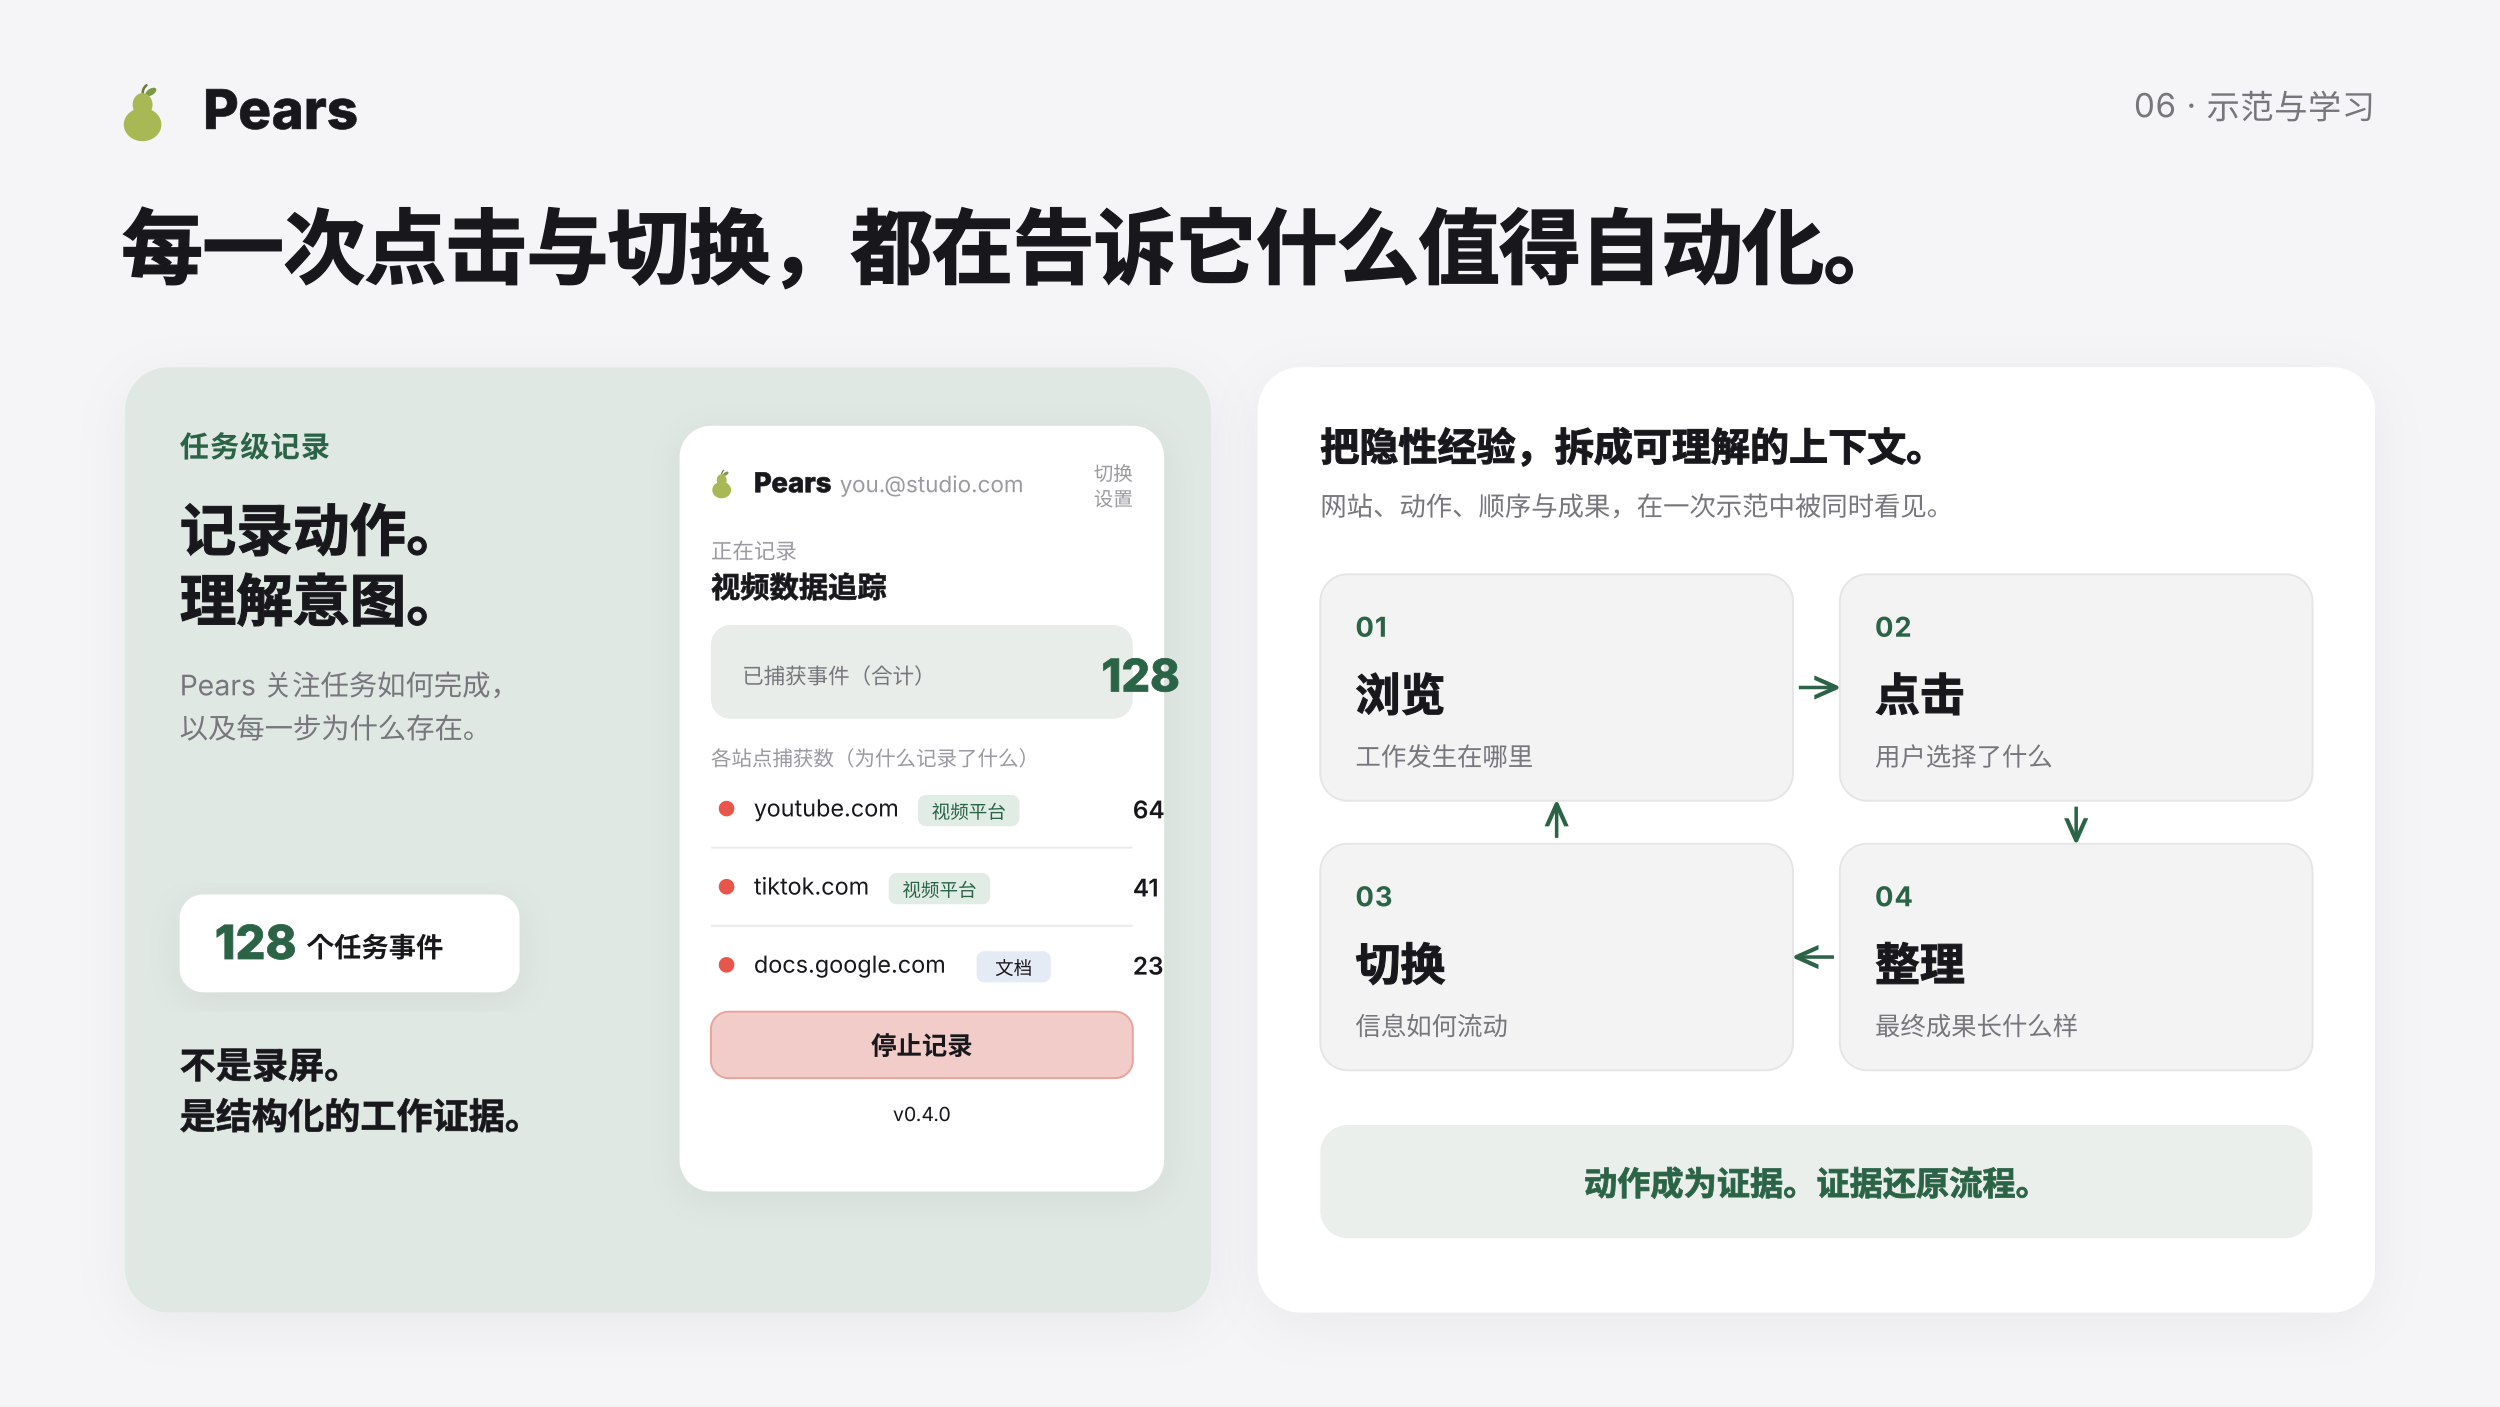
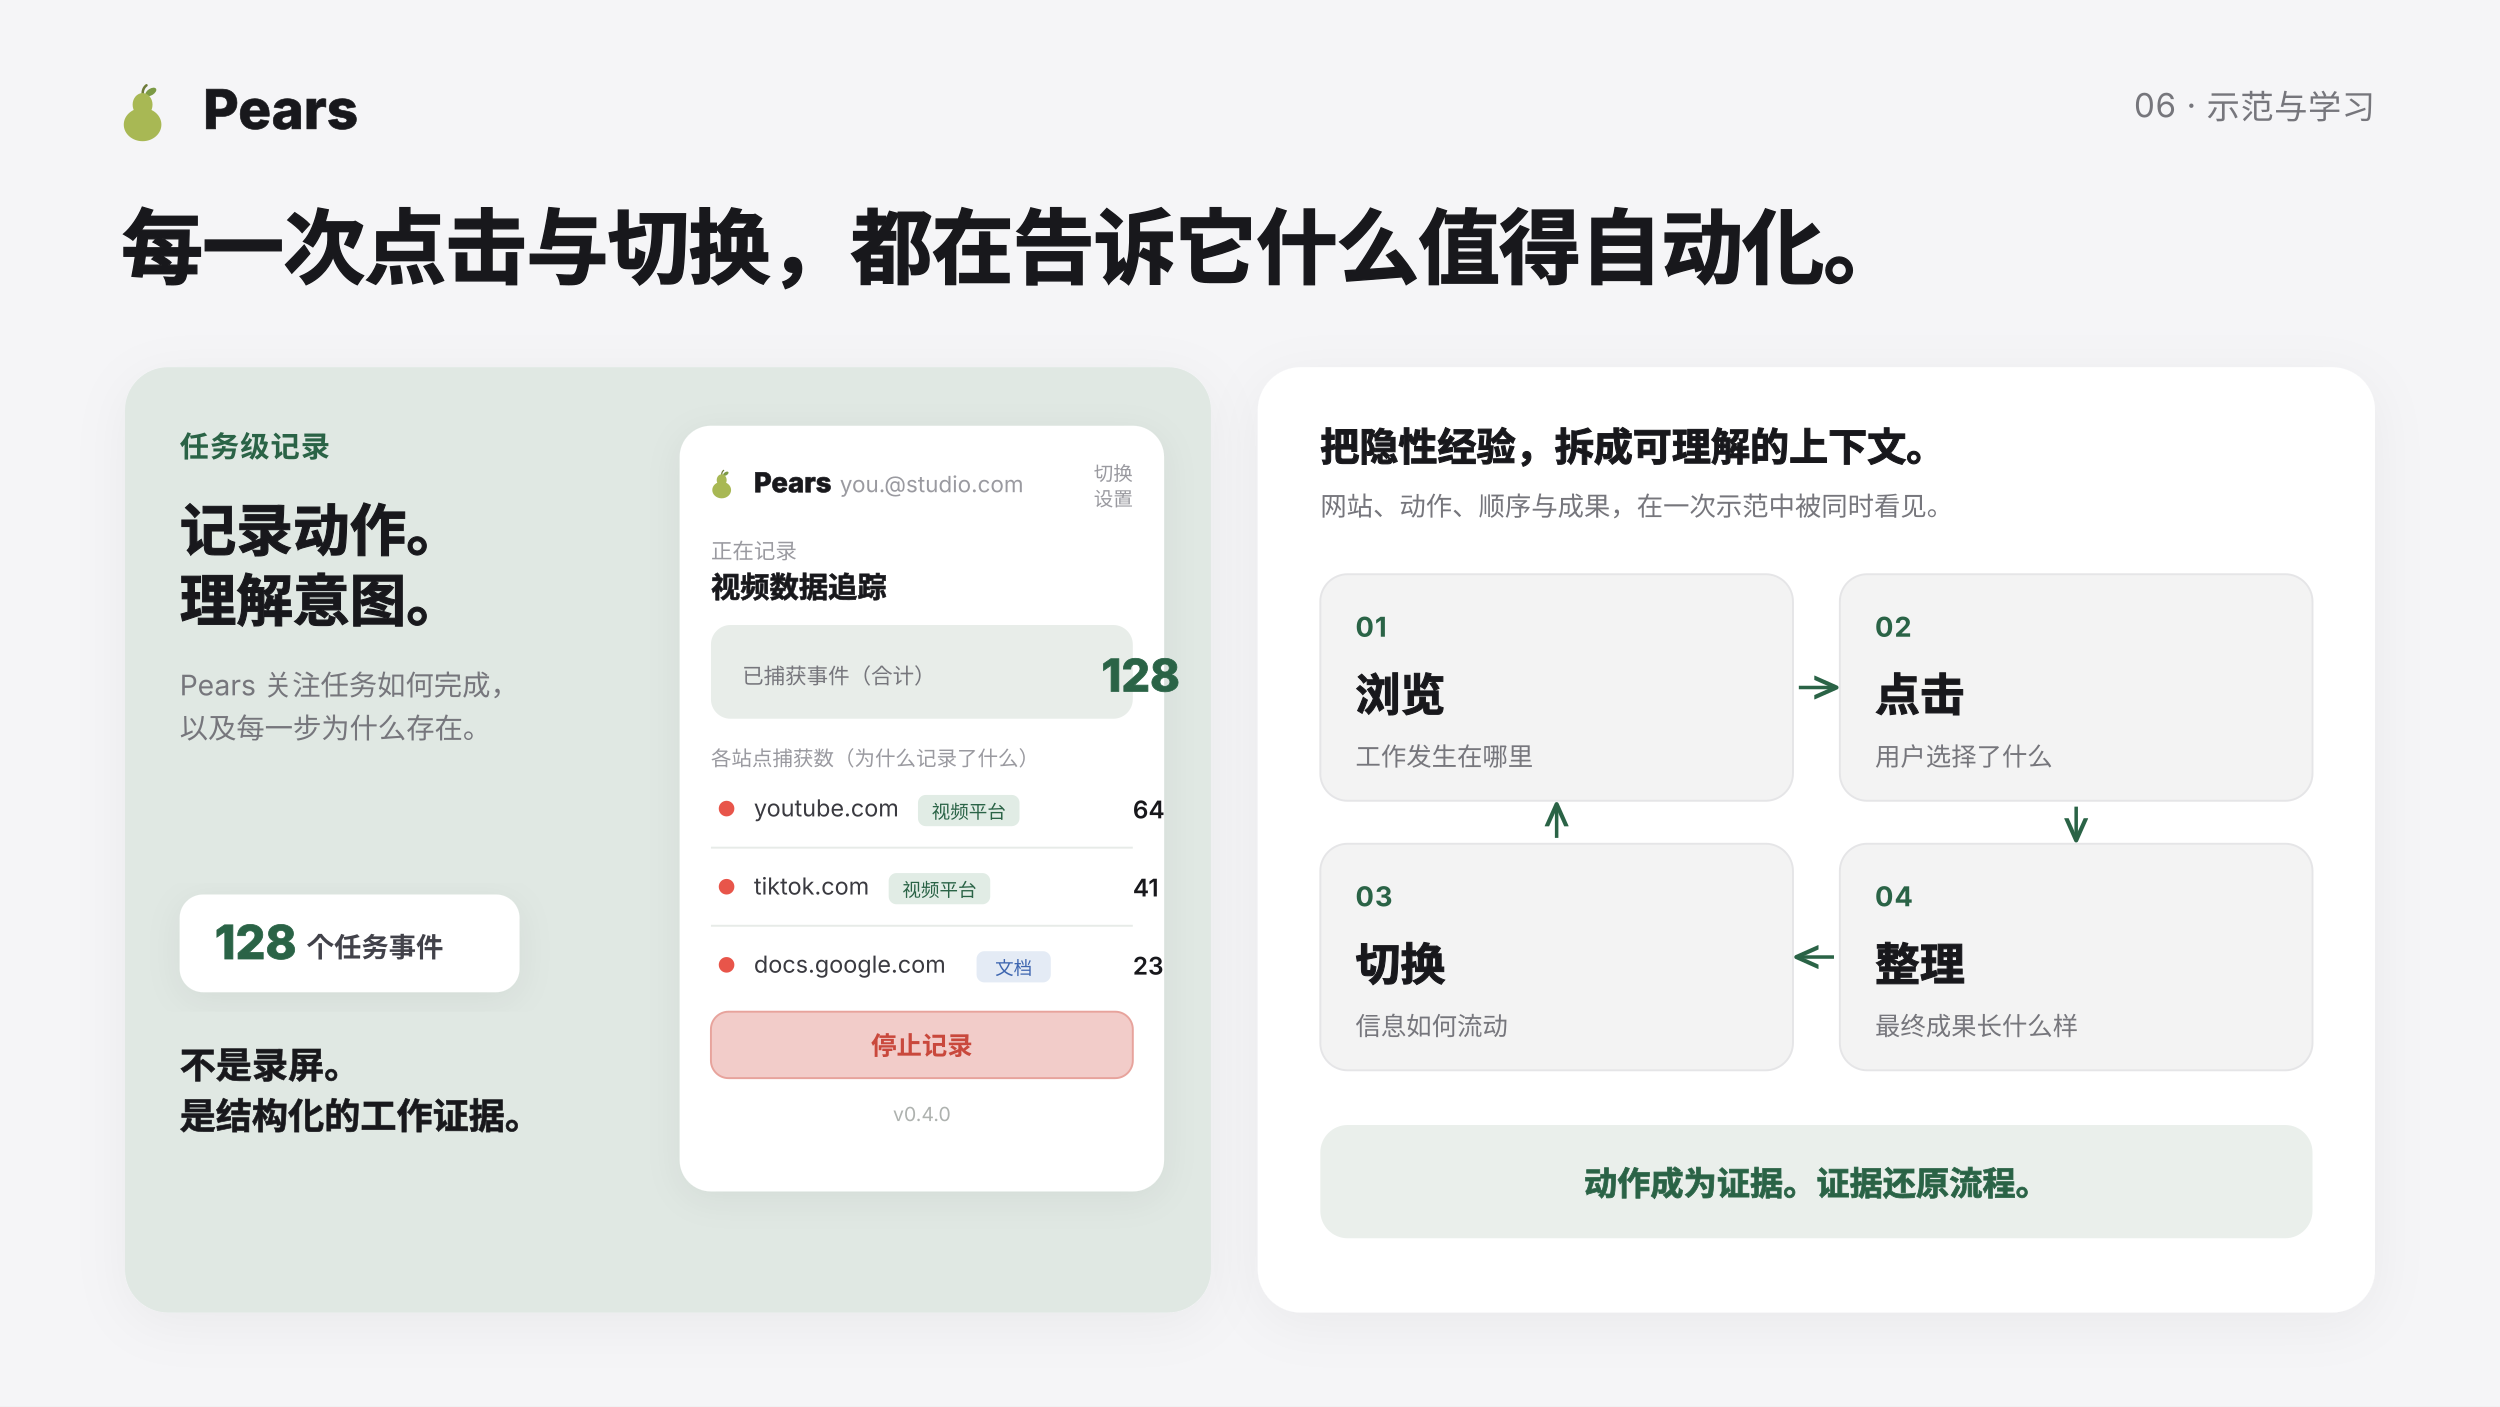
- <svg xmlns="http://www.w3.org/2000/svg" viewBox="0 0 1280 720" font-family="-apple-system, 'PingFang SC', 'Hiragino Sans GB', 'Microsoft YaHei', sans-serif">
+ <svg xmlns="http://www.w3.org/2000/svg" viewBox="0 0 1280 720" fill="#18181C" font-family="-apple-system, 'PingFang SC', 'Hiragino Sans GB', 'Microsoft YaHei', sans-serif">
  <defs>
    <filter id="soft" x="-20%" y="-20%" width="140%" height="140%">
      <feDropShadow dx="0" dy="6" stdDeviation="14" flood-color="#1a2a1e" flood-opacity="0.05" />
    </filter>
    <filter id="soft2" x="-20%" y="-20%" width="140%" height="140%">
      <feDropShadow dx="0" dy="4" stdDeviation="9" flood-color="#16161a" flood-opacity="0.06" />
    </filter>
    <marker id="ah" viewBox="0 0 10 10" refX="8" refY="5" markerWidth="7" markerHeight="7" orient="auto-start-reverse">
      <path d="M0,1 L9,5 L0,9" fill="none" stroke="#2A6346" stroke-width="1.7" stroke-linecap="round" stroke-linejoin="round" />
    </marker>
    <style>
-       text{ fill:#18181C; }
      .h1{ font-weight:800; stroke:#18181C; stroke-width:0.7; }
      .h2{ font-weight:800; stroke:#18181C; stroke-width:0.55; }
      .b { font-weight:800; stroke:#18181C; stroke-width:0.32; }
      .acc{ fill:#2A6346; }
      .accb{ fill:#2A6346; font-weight:800; stroke:#2A6346; stroke-width:0.4; }
      .gray{ fill:#76767C; }
      .faint{ fill:#9A9AA0; }
    </style>
    <symbol id="pear" viewBox="0 0 100 120">
      <ellipse cx="65" cy="25" rx="11" ry="6" fill="#7C9A45" transform="rotate(-32 65 25)" />
      <path d="M50,30 C50,22 52,17 57,13" fill="none" stroke="#6E7B3A" stroke-width="4.6" stroke-linecap="round" />
      <ellipse cx="50" cy="48" rx="18" ry="21" fill="#A8B854" />
      <ellipse cx="50" cy="84" rx="34" ry="30" fill="#A8B854" />
    </symbol>
  </defs>
  <rect width="1280" height="720" fill="#F5F5F7" />
  <use href="#pear" x="58" y="40" width="30" height="34" />
  <text x="104" y="66" font-size="28" class="b">Pears</text>
  <text x="1216" y="60" font-size="17" class="gray" text-anchor="end" letter-spacing="0.3">06 · 示范与学习</text>
  <text x="62" y="142" font-size="42" class="h1" letter-spacing="-0.5">每一次点击与切换，都在告诉它什么值得自动化。</text>
  <rect x="64" y="188" width="556" height="484" rx="22" fill="#E0E8E3" filter="url(#soft)" />
  <text x="92" y="234" font-size="15" class="acc" font-weight="600" letter-spacing="0.5">任务级记录</text>
  <text x="92" y="282" font-size="29" class="h2">记录动作。</text>
  <text x="92" y="318" font-size="29" class="h2">理解意图。</text>
  <text x="92" y="356" font-size="14.5" class="gray">Pears 关注任务如何完成，</text>
  <text x="92" y="378" font-size="14.5" class="gray">以及每一步为什么存在。</text>
  <rect x="92" y="458" width="174" height="50" rx="12" fill="#FFFFFF" filter="url(#soft2)" />
  <text x="110" y="491" font-size="24" class="accb">128</text>
  <text x="157" y="490" font-size="14" font-weight="600" fill="#42424A">个任务事件</text>
  <text x="92" y="552" font-size="18.5" class="b">不是录屏。</text>
  <text x="92" y="578" font-size="18.5" class="b">是结构化的工作证据。</text>
  <g transform="translate(0,12)">
    <rect x="348" y="206" width="248" height="392" rx="16" fill="#FFFFFF" filter="url(#soft2)" />
    <use href="#pear" x="362" y="227" width="15" height="17" />
    <text x="386" y="240" font-size="14" class="b">Pears</text>
    <text x="430" y="240" font-size="11.5" class="faint">you.@studio.com</text>
    <text x="580" y="234" font-size="10" class="faint" text-anchor="end">切换</text>
    <text x="580" y="247" font-size="10" class="faint" text-anchor="end">设置</text>
    <text x="364" y="274" font-size="11" class="faint">正在记录</text>
    <text x="364" y="294" font-size="15" class="b">视频数据追踪</text>
    <rect x="364" y="308" width="216" height="48" rx="10" fill="#E8EDE9" />
    <text x="380" y="338" font-size="11" class="gray">已捕获事件（合计）</text>
    <text x="564" y="342" font-size="23" class="accb">128</text>
    <text x="364" y="380" font-size="10.5" class="faint">各站点捕获数（为什么记录了什么）</text>
    <circle cx="372" cy="402" r="4" fill="#E8554A" />
    <text x="386" y="406" font-size="12" fill="#3A3A40">youtube.com</text>
    <rect x="470" y="395" width="52" height="16" rx="4" fill="#E1ECE5" />
    <text x="496" y="407" font-size="9.5" class="acc" text-anchor="middle">视频平台</text>
    <text x="580" y="407" font-size="12.5" font-weight="600">64</text>
    <line x1="364" y1="422" x2="580" y2="422" stroke="#E7EBE8" stroke-width="1" />
    <circle cx="372" cy="442" r="4" fill="#E8554A" />
    <text x="386" y="446" font-size="12" fill="#3A3A40">tiktok.com</text>
    <rect x="455" y="435" width="52" height="16" rx="4" fill="#E1ECE5" />
    <text x="481" y="447" font-size="9.5" class="acc" text-anchor="middle">视频平台</text>
    <text x="580" y="447" font-size="12.5" font-weight="600">41</text>
    <line x1="364" y1="462" x2="580" y2="462" stroke="#E7EBE8" stroke-width="1" />
    <circle cx="372" cy="482" r="4" fill="#E8554A" />
    <text x="386" y="486" font-size="12" fill="#3A3A40">docs.google.com</text>
    <rect x="500" y="475" width="38" height="16" rx="4" fill="#E4EBF5" />
    <text x="519" y="487" font-size="9.5" fill="#3E66B0" text-anchor="middle">文档</text>
    <text x="580" y="487" font-size="12.5" font-weight="600">23</text>
    <rect x="364" y="506" width="216" height="34" rx="9" fill="#F2CCC9" stroke="#E7A39C" stroke-width="1" />
    <text x="472" y="528" font-size="13" font-weight="600" fill="#C9483C" text-anchor="middle">停止记录</text>
    <text x="472" y="562" font-size="10" fill="#AEB2AF" text-anchor="middle">v0.4.0</text>
  </g>
  <rect x="644" y="188" width="572" height="484" rx="22" fill="#FFFFFF" filter="url(#soft)" />
  <text x="676" y="236" font-size="20" class="h2">把隐性经验，拆成可理解的上下文。</text>
  <text x="676" y="264" font-size="13.5" class="gray">网站、动作、顺序与成果，在一次示范中被同时看见。</text>
  <rect x="676" y="294" width="242" height="116" rx="14" fill="#F3F3F3" stroke="#E5E5E7" stroke-width="1" />
  <text x="694" y="326" font-size="14" class="acc" font-weight="700" letter-spacing="0.5">01</text>
  <text x="694" y="364" font-size="23" class="h2">浏览</text>
  <text x="694" y="392" font-size="13" class="gray">工作发生在哪里</text>
  <rect x="942" y="294" width="242" height="116" rx="14" fill="#F3F3F3" stroke="#E5E5E7" stroke-width="1" />
  <text x="960" y="326" font-size="14" class="acc" font-weight="700" letter-spacing="0.5">02</text>
  <text x="960" y="364" font-size="23" class="h2">点击</text>
  <text x="960" y="392" font-size="13" class="gray">用户选择了什么</text>
  <rect x="676" y="432" width="242" height="116" rx="14" fill="#F3F3F3" stroke="#E5E5E7" stroke-width="1" />
  <text x="694" y="464" font-size="14" class="acc" font-weight="700" letter-spacing="0.5">03</text>
  <text x="694" y="502" font-size="23" class="h2">切换</text>
  <text x="694" y="530" font-size="13" class="gray">信息如何流动</text>
  <rect x="942" y="432" width="242" height="116" rx="14" fill="#F3F3F3" stroke="#E5E5E7" stroke-width="1" />
  <text x="960" y="464" font-size="14" class="acc" font-weight="700" letter-spacing="0.5">04</text>
  <text x="960" y="502" font-size="23" class="h2">整理</text>
  <text x="960" y="530" font-size="13" class="gray">最终成果长什么样</text>
  <line x1="921" y1="352" x2="939" y2="352" stroke="#2A6346" stroke-width="1.8" marker-end="url(#ah)" />
  <line x1="1063" y1="413" x2="1063" y2="429" stroke="#2A6346" stroke-width="1.8" marker-end="url(#ah)" />
  <line x1="939" y1="490" x2="921" y2="490" stroke="#2A6346" stroke-width="1.8" marker-end="url(#ah)" />
  <line x1="797" y1="429" x2="797" y2="413" stroke="#2A6346" stroke-width="1.8" marker-end="url(#ah)" />
  <rect x="676" y="576" width="508" height="58" rx="14" fill="#EAEFEB" />
  <text x="930" y="612" font-size="17" class="accb" text-anchor="middle">动作成为证据。证据还原流程。</text>
</svg>
